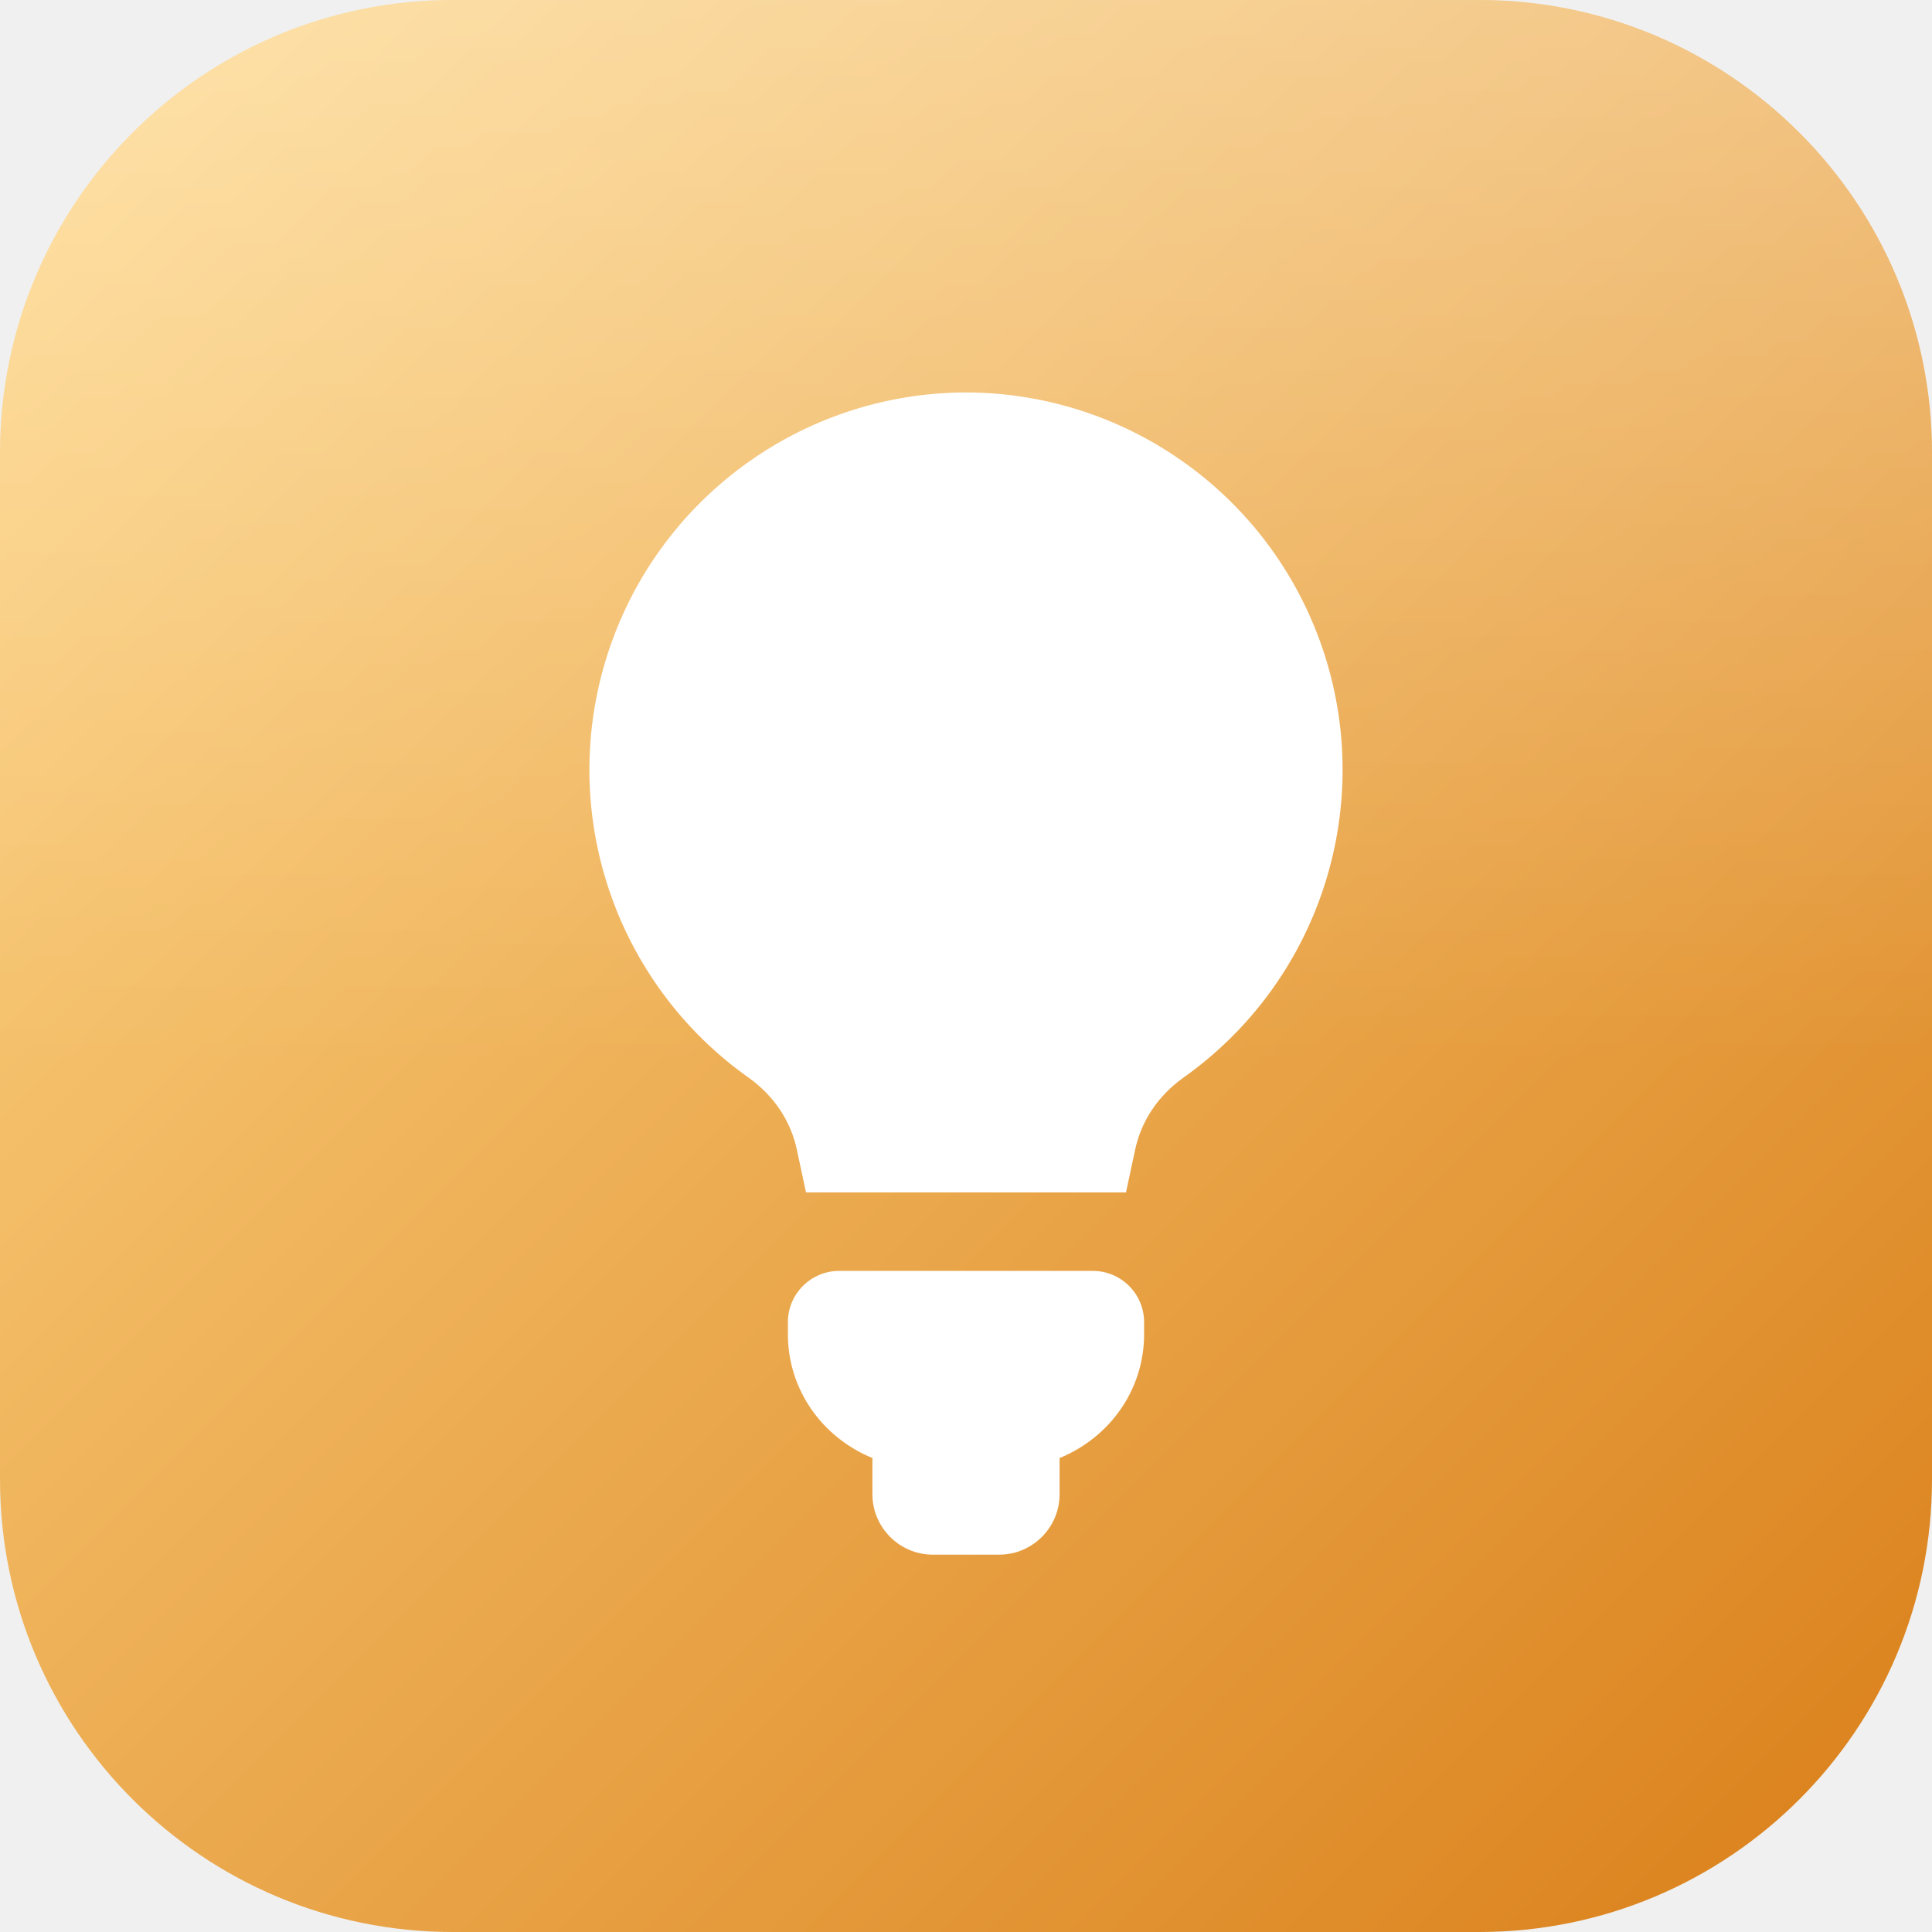
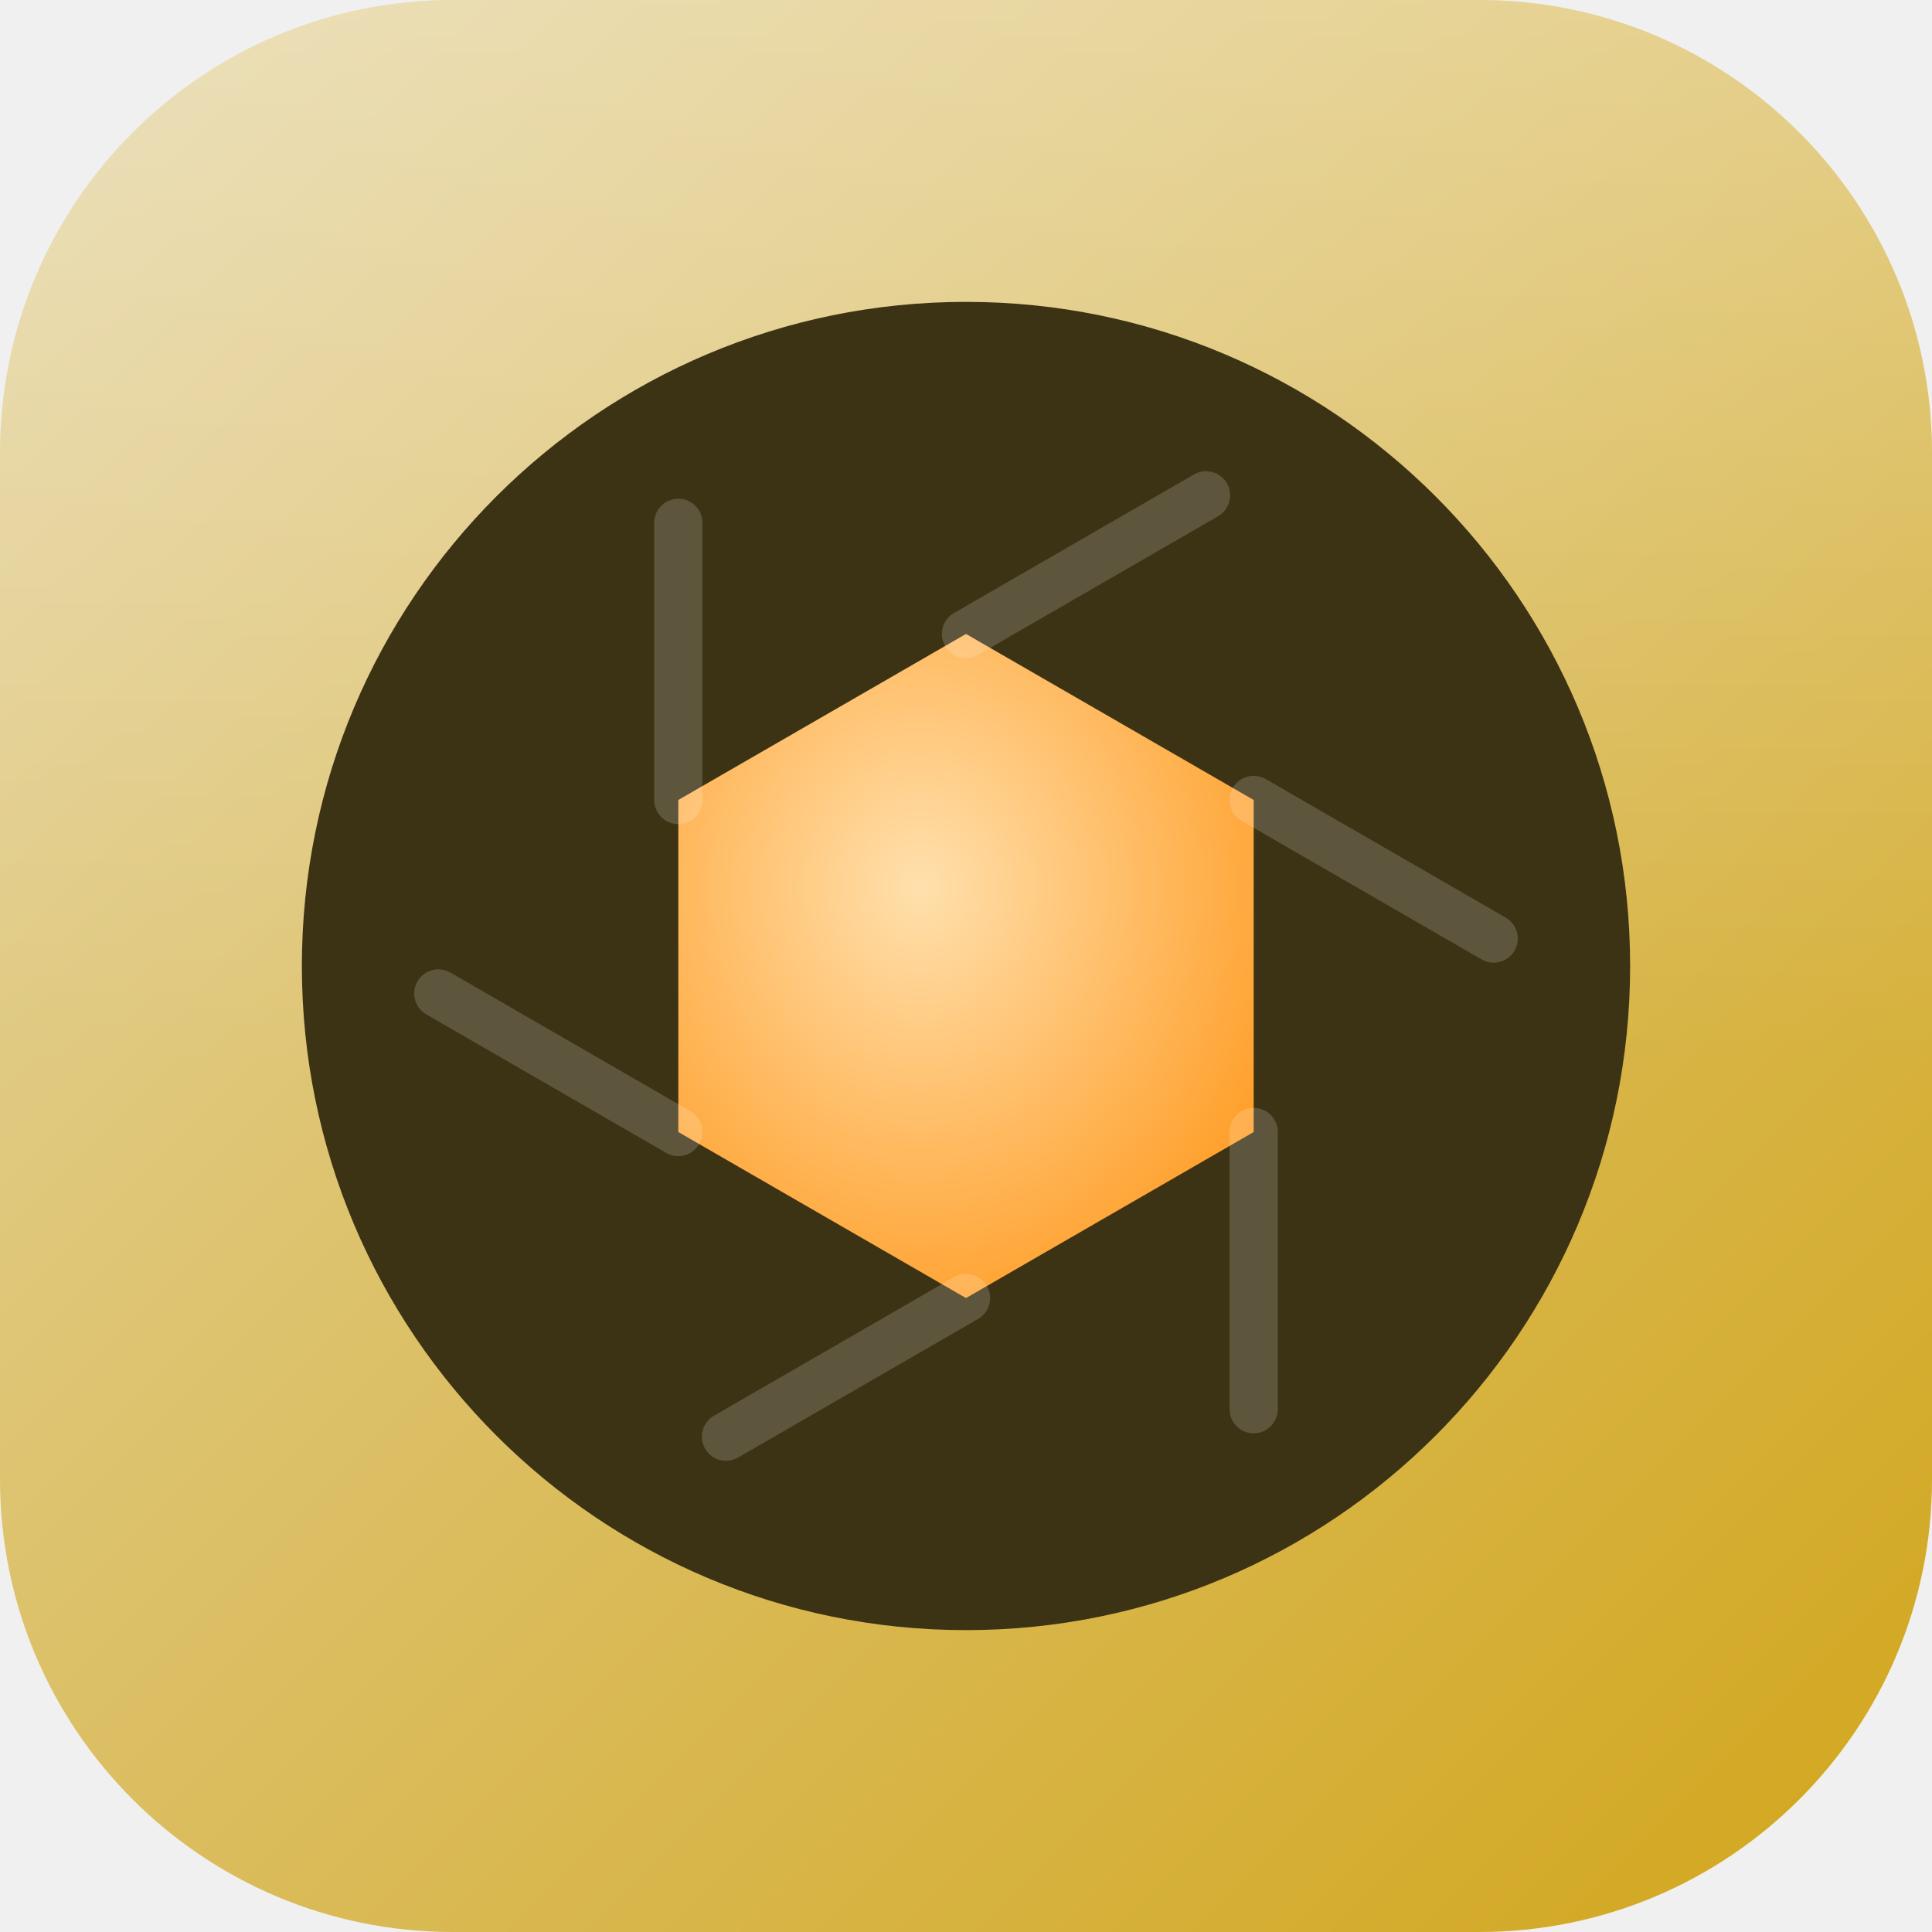
<svg xmlns="http://www.w3.org/2000/svg" viewBox="0 0 64 64" width="64" height="64" role="img" aria-label="Hue">
  <defs>
    <linearGradient id="fg-hue" x1="0" y1="0" x2="1" y2="1">
-       <stop offset="0" stop-color="#ffd98a" />
-       <stop offset="1" stop-color="#d97e18" />
+       <stop offset="0" stop-color="#e6d7a8" />
+       <stop offset="1" stop-color="#d1a51a" />
    </linearGradient>
    <linearGradient id="fs-hue" x1="0" y1="0" x2="0" y2="1">
-       <stop offset="0" stop-color="#fff" stop-opacity=".30" />
+       <stop offset="0" stop-color="#fff" stop-opacity=".26" />
      <stop offset=".55" stop-color="#fff" stop-opacity="0" />
    </linearGradient>
+     <radialGradient id="fk-hue" cx=".42" cy=".38" r=".72">
+       <stop offset="0" stop-color="#ffe0ad" />
+       <stop offset="1" stop-color="#ff9b22" />
+     </radialGradient>
  </defs>
  <rect width="64" height="64" rx="15" fill="url(#fg-hue)" />
  <rect width="64" height="64" rx="15" fill="url(#fs-hue)" />
-   <g transform="translate(8 8) scale(2)" fill="#fff">
-     <path d="M12 2.5a6.25 6.25 0 0 0-3.6 11.35c.42.3.7.72.8 1.2l.15.7h5.3l.15-.7c.1-.48.38-.9.8-1.2A6.25 6.25 0 0 0 12 2.5zm-2.1 14.55a.85.85 0 0 0-.85.85v.2c0 .9.55 1.7 1.4 2.05v.6c0 .55.45 1 1 1h1.1c.55 0 1-.45 1-1v-.6c.85-.35 1.4-1.15 1.4-2.05v-.2a.85.85 0 0 0-.85-.85H9.9z" />
-     <circle cx="12" cy="9.2" r="2.2" opacity=".35" />
+   <g transform="translate(32 32) scale(1) translate(-32 -32)">
+     <circle cx="32" cy="32" r="22" fill="#3c3214" />
+     <path d="M32.00 21.00L41.53 26.50L41.53 37.50L32.00 43.00L22.47 37.50L22.47 26.50Z" fill="url(#fk-hue)" />
+     <g stroke="#fff" stroke-opacity=".17" stroke-width="1.6" stroke-linecap="round">
+       <path d="M41.53 26.50L49.48 31.09" />
+       <path d="M41.53 37.50L41.53 46.68" />
+       <path d="M32.00 43.00L24.05 47.59" />
+       <path d="M22.47 37.50L14.52 32.91" />
+       <path d="M22.47 26.50L22.47 17.32" />
+       <path d="M32.00 21.00L39.95 16.41" />
+     </g>
  </g>
</svg>
